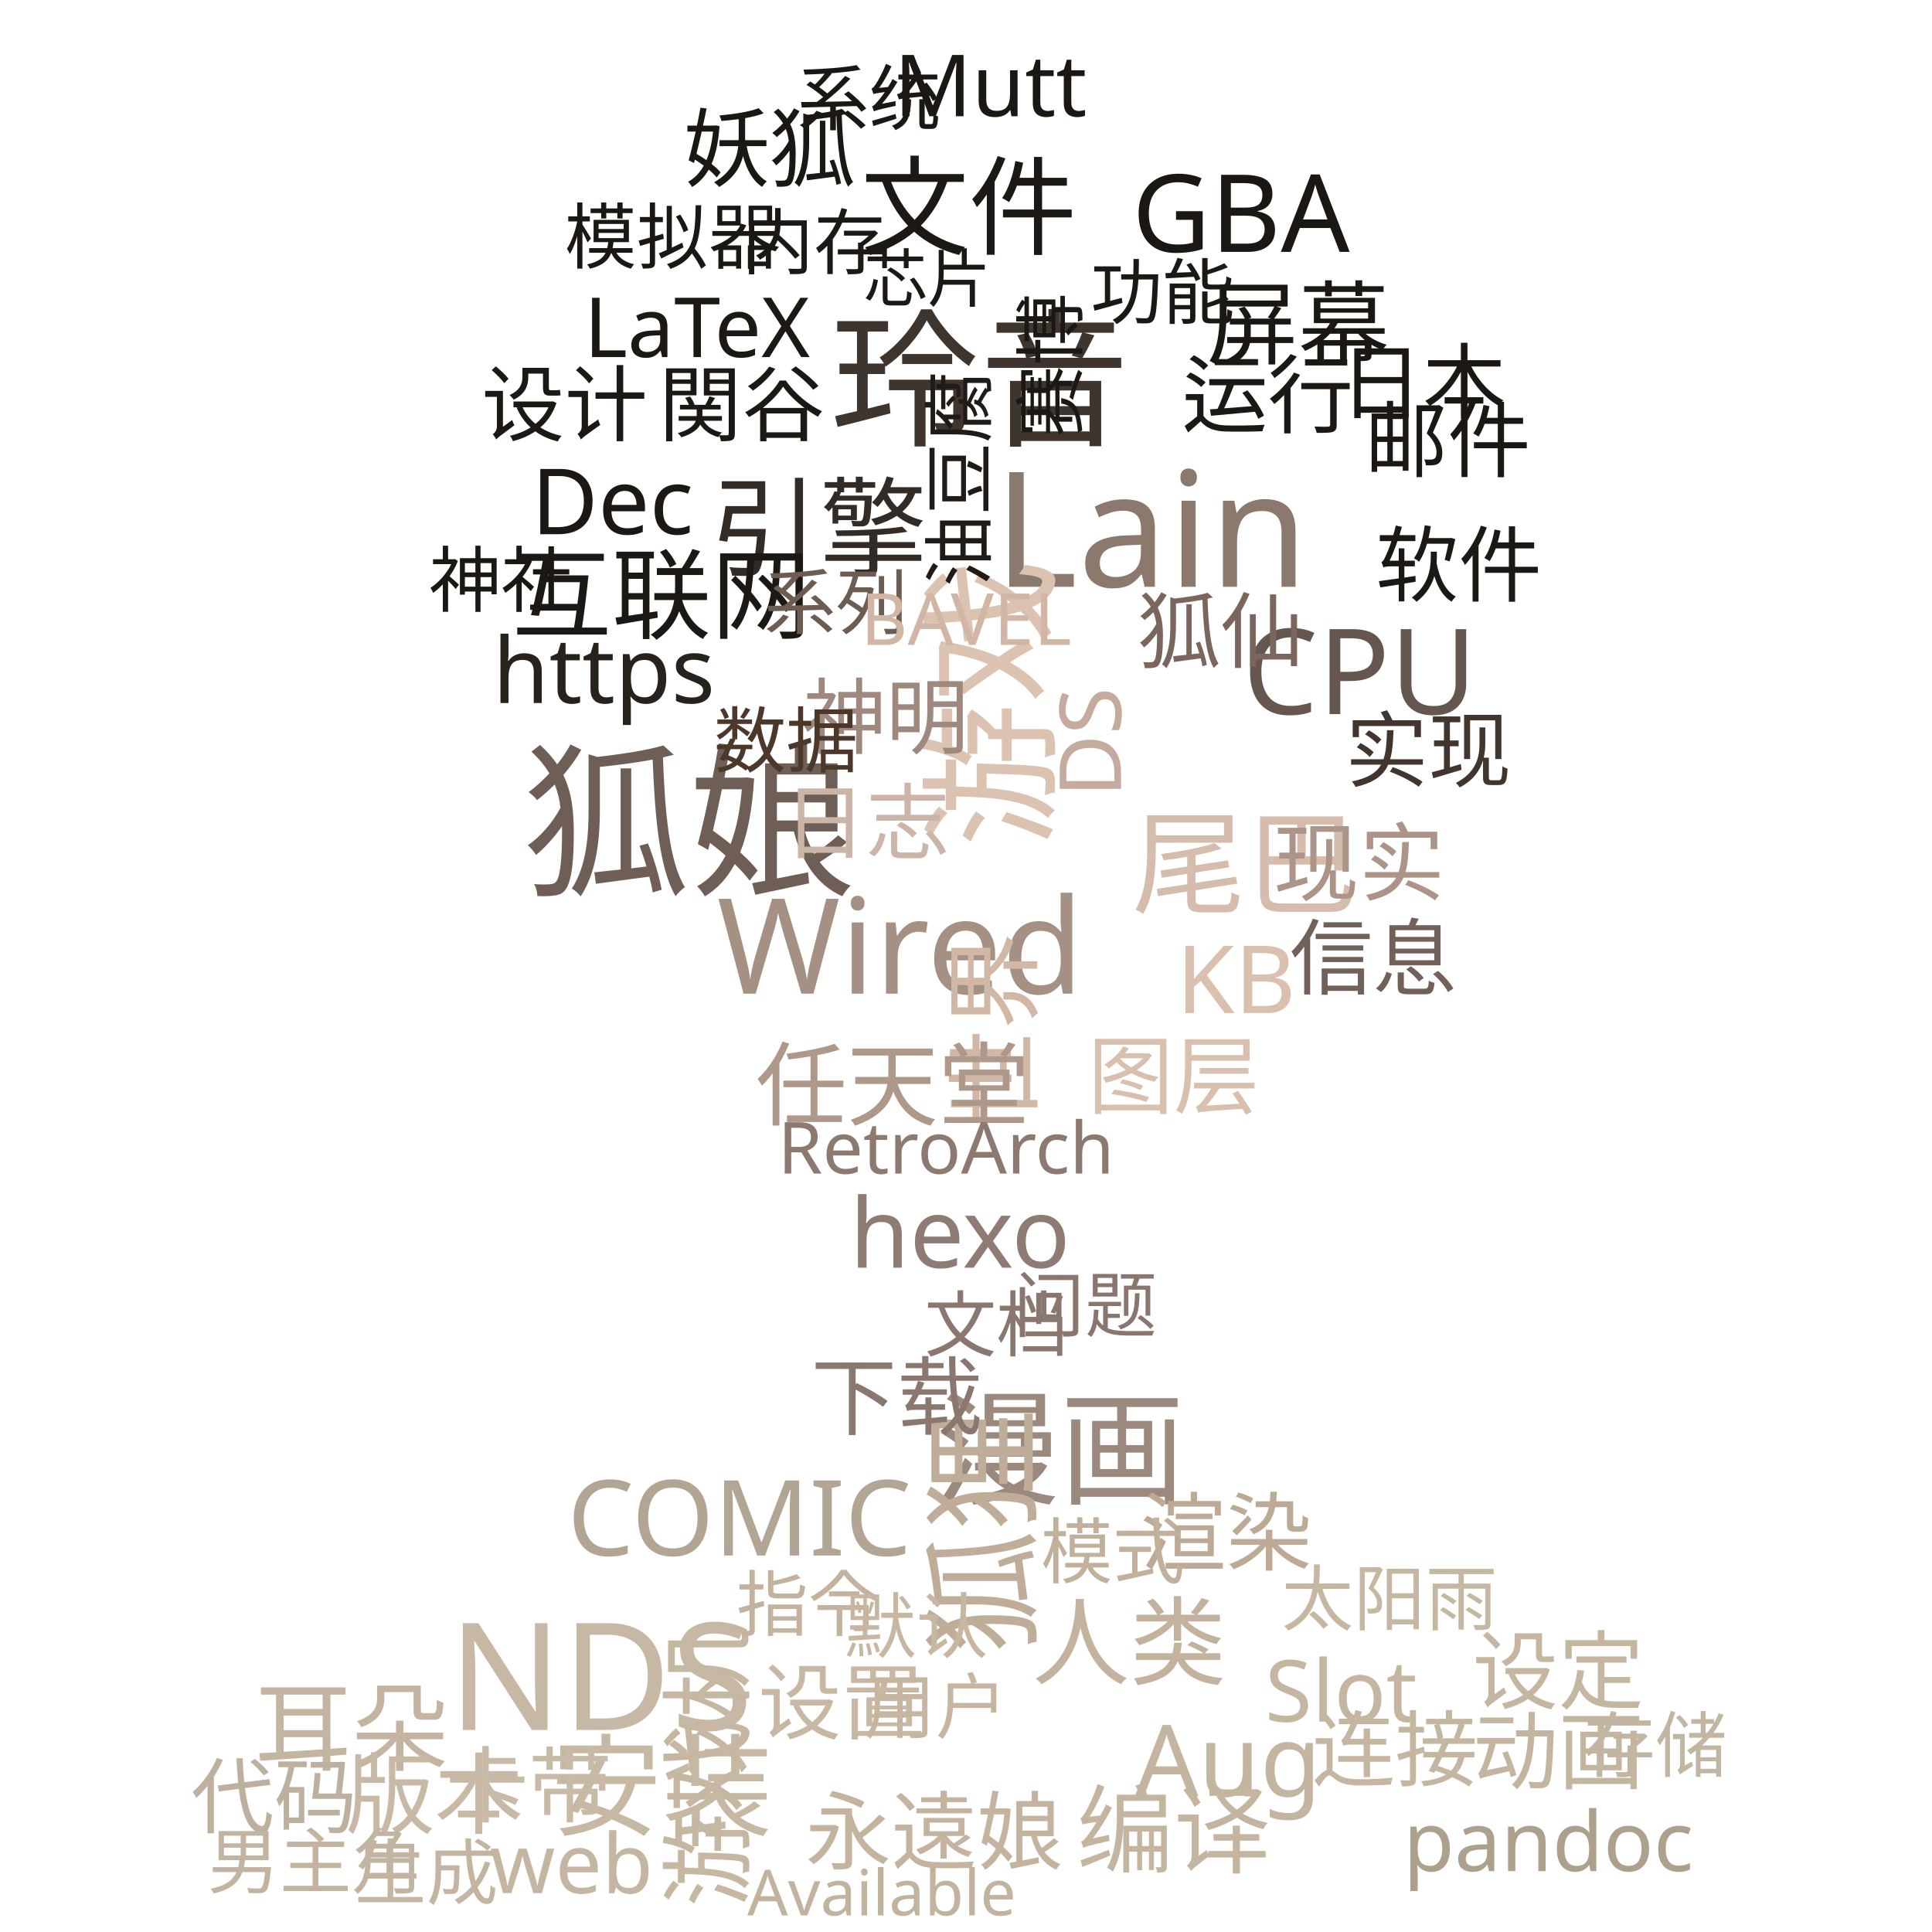
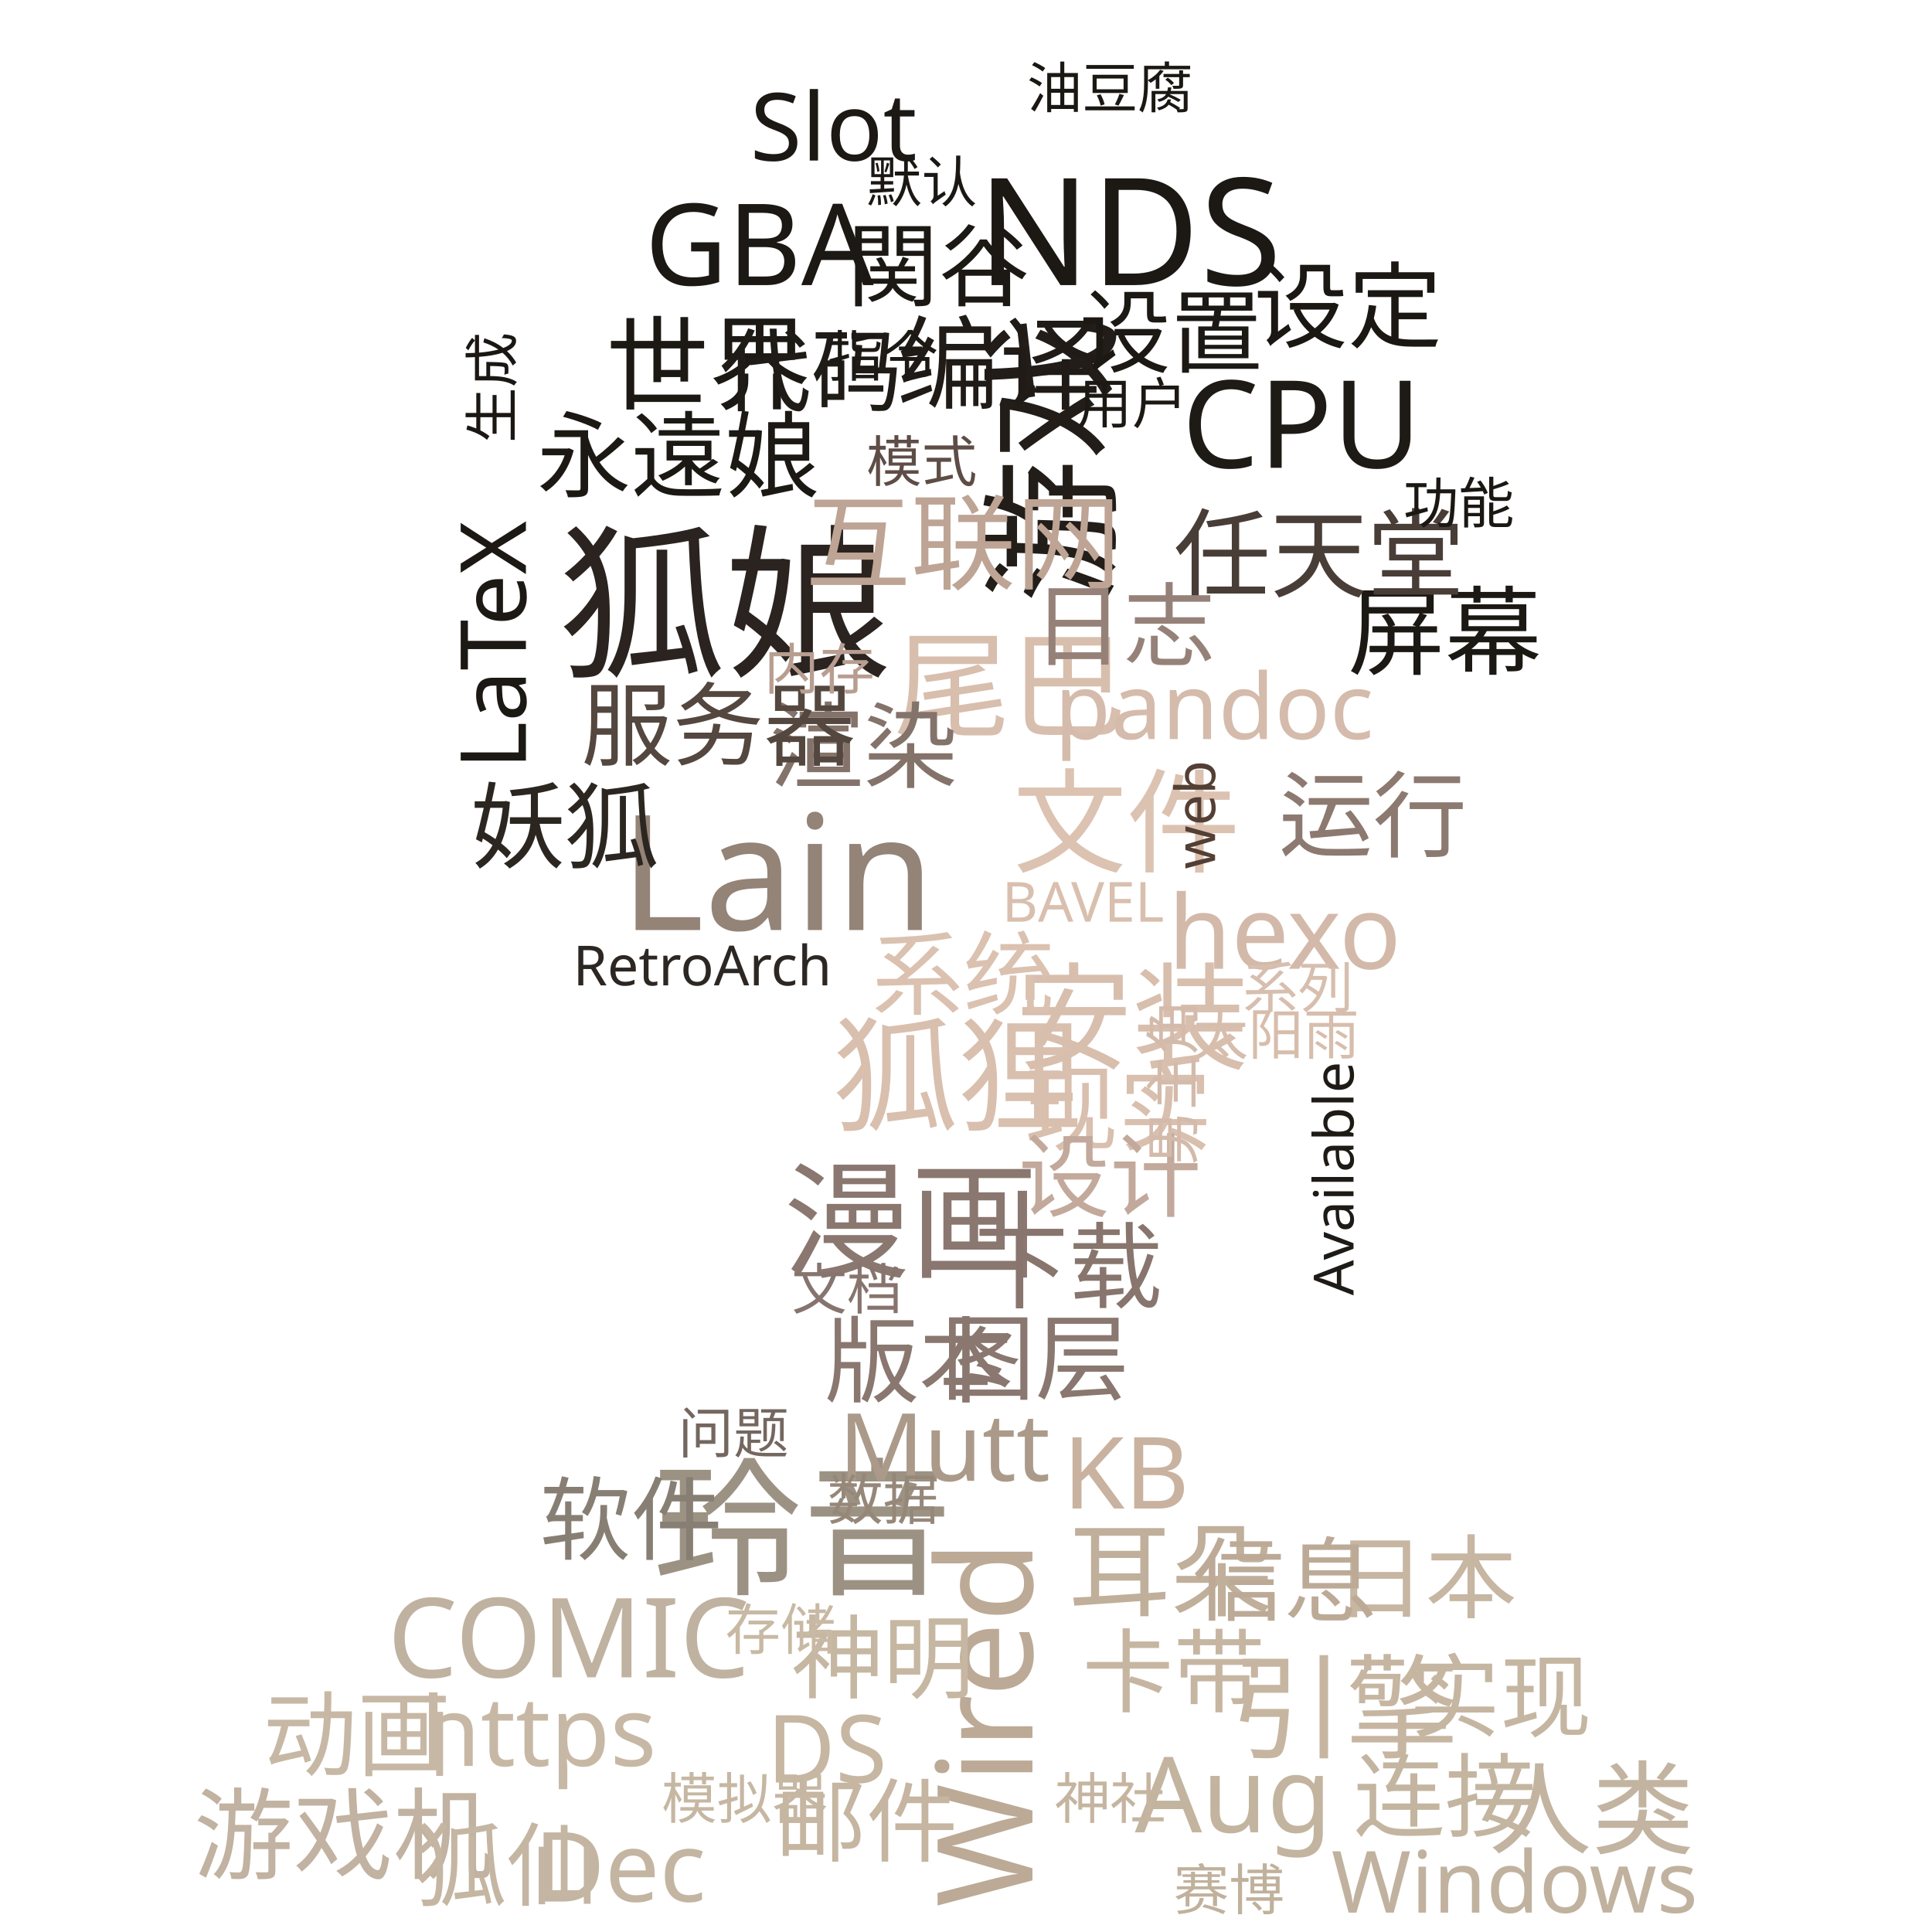
<svg xmlns="http://www.w3.org/2000/svg" width="698" height="698">
  <style>text{font-family:'Droid Sans Mono';font-weight:normal;font-style:normal;}</style>
-   <text transform="translate(189,319)" font-size="60" style="fill:rgb(110, 94, 86)">狐娘</text>
-   <text transform="translate(359,212)" font-size="58" style="fill:rgb(139, 121, 110)">Lain</text>
-   <text transform="translate(162,625)" font-size="54" style="fill:rgb(199, 184, 165)">NDS</text>
-   <text transform="translate(300,157)" font-size="54" style="fill:rgb(62, 53, 47)">玲音</text>
-   <text transform="translate(377,306) rotate(-90)" font-size="52" style="fill:rgb(220, 194, 177)">游戏</text>
-   <text transform="translate(259,359)" font-size="48" style="fill:rgb(165, 145, 132)">Wired</text>
-   <text transform="translate(338,540)" font-size="45" style="fill:rgb(156, 137, 125)">漫画</text>
-   <text transform="translate(371,597) rotate(-90)" font-size="44" style="fill:rgb(191, 173, 153)">狐狸</text>
-   <text transform="translate(449,258)" font-size="43" style="fill:rgb(101, 86, 79)">CPU</text>
-   <text transform="translate(409,327)" font-size="41" style="fill:rgb(213, 188, 172)">尾巴</text>
-   <text transform="translate(199,660)" font-size="40" style="fill:rgb(199, 184, 164)">安装</text>
-   <text transform="translate(311,89)" font-size="39" style="fill:rgb(28, 24, 20)">文件</text>
-   <text transform="translate(257,205)" font-size="39" style="fill:rgb(51, 43, 37)">引擎</text>
-   <text transform="translate(409,91)" font-size="39" style="fill:rgb(27, 24, 20)">GBA</text>
-   <text transform="translate(205,562)" font-size="38" style="fill:rgb(178, 165, 148)">COMIC</text>
-   <text transform="translate(410,649)" font-size="36" style="fill:rgb(196, 181, 160)">Aug</text>
-   <text transform="translate(185,228)" font-size="36" style="fill:rgb(28, 24, 20)">互联网</text>
-   <text transform="translate(372,407) rotate(-90)" font-size="35" style="fill:rgb(209, 183, 166)">世界</text>
-   <text transform="translate(389,674)" font-size="35" style="fill:rgb(196, 181, 160)">编译</text>
-   <text transform="translate(373,606)" font-size="35" style="fill:rgb(195, 178, 157)">人类</text>
-   <text transform="translate(92,637)" font-size="35" style="fill:rgb(196, 181, 162)">耳朵</text>
-   <text transform="translate(307,458)" font-size="35" style="fill:rgb(142, 123, 115)">hexo</text>
-   <text transform="translate(425,366)" font-size="34" style="fill:rgb(218, 192, 175)">KB</text>
-   <text transform="translate(268,689) rotate(-90)" font-size="34" style="fill:rgb(198, 183, 163)">游戏机</text>
-   <text transform="translate(436,129)" font-size="33" style="fill:rgb(27, 24, 19)">屏幕</text>
-   <text transform="translate(178,254)" font-size="33" style="fill:rgb(40, 34, 29)">https</text>
-   <text transform="translate(273,404)" font-size="33" style="fill:rgb(174, 152, 138)">任天堂</text>
-   <text transform="translate(192,193)" font-size="33" style="fill:rgb(28, 24, 20)">Dec</text>
-   <text transform="translate(125,660)" font-size="32" style="fill:rgb(199, 185, 165)">版本</text>
-   <text transform="translate(293,516)" font-size="31" style="fill:rgb(137, 119, 112)">下载</text>
-   <text transform="translate(412,565)" font-size="31" style="fill:rgb(189, 170, 150)">渲染</text>
-   <text transform="translate(460,323)" font-size="31" style="fill:rgb(172, 149, 136)">现实</text>
-   <text transform="translate(405,288) rotate(-90)" font-size="31" style="fill:rgb(196, 171, 157)">DS</text>
-   <text transform="translate(393,400)" font-size="31" style="fill:rgb(217, 191, 174)">图层</text>
-   <text transform="translate(291,673)" font-size="31" style="fill:rgb(195, 179, 159)">永遠娘</text>
-   <text transform="translate(247,65)" font-size="31" style="fill:rgb(27, 24, 19)">妖狐</text>
-   <text transform="translate(427,154)" font-size="31" style="fill:rgb(28, 24, 20)">运行</text>
-   <text transform="translate(532,615)" font-size="31" style="fill:rgb(197, 182, 162)">设定</text>
-   <text transform="translate(532,644)" font-size="31" style="fill:rgb(196, 181, 161)">动画</text>
-   <text transform="translate(323,42)" font-size="31" style="fill:rgb(27, 24, 19)">Mutt</text>
-   <text transform="translate(457,622)" font-size="31" style="fill:rgb(197, 182, 161)">Slot</text>
-   <text transform="translate(274,626)" font-size="30" style="fill:rgb(199, 183, 163)">设置</text>
-   <text transform="translate(507,676)" font-size="30" style="fill:rgb(173, 160, 141)">pandoc</text>
-   <text transform="translate(290,270)" font-size="30" style="fill:rgb(159, 137, 126)">神明</text>
-   <text transform="translate(411,239)" font-size="30" style="fill:rgb(122, 102, 93)">狐仙</text>
-   <text transform="translate(211,129)" font-size="30" style="fill:rgb(28, 25, 20)">LaTeX</text>
-   <text transform="translate(69,660)" font-size="30" style="fill:rgb(190, 176, 158)">代码</text>
-   <text transform="translate(474,643)" font-size="30" style="fill:rgb(197, 182, 161)">连接</text>
-   <text transform="translate(283,308)" font-size="30" style="fill:rgb(203, 181, 168)">日志</text>
-   <text transform="translate(484,149)" font-size="30" style="fill:rgb(27, 24, 19)">日本</text>
-   <text transform="translate(238,157)" font-size="30" style="fill:rgb(28, 25, 20)">関谷</text>
-   <text transform="translate(174,157)" font-size="30" style="fill:rgb(28, 24, 20)">设计</text>
-   <text transform="translate(466,357)" font-size="30" style="fill:rgb(114, 97, 89)">信息</text>
-   <text transform="translate(161,656)" font-size="30" style="fill:rgb(200, 186, 166)">卡带</text>
-   <text transform="translate(486,282)" font-size="30" style="fill:rgb(66, 53, 46)">实现</text>
-   <text transform="translate(493,170)" font-size="30" style="fill:rgb(27, 24, 20)">邮件</text>
-   <text transform="translate(497,215)" font-size="30" style="fill:rgb(28, 25, 20)">软件</text>
-   <text transform="translate(177,684)" font-size="30" style="fill:rgb(196, 182, 162)">web</text>
-   <text transform="translate(281,424)" font-size="26" style="fill:rgb(140, 121, 112)">RetroArch</text>
-   <text transform="translate(128,686)" font-size="26" style="fill:rgb(196, 181, 163)">生成</text>
-   <text transform="translate(288,45)" font-size="26" style="fill:rgb(27, 24, 19)">系统</text>
-   <text transform="translate(356,212) rotate(-90)" font-size="26" style="fill:rgb(32, 27, 23)">油豆腐</text>
-   <text transform="translate(389,158) rotate(-90)" font-size="26" style="fill:rgb(28, 25, 20)">赛博</text>
-   <text transform="translate(276,227)" font-size="26" style="fill:rgb(109, 92, 81)">系列</text>
-   <text transform="translate(155,219)" font-size="26" style="fill:rgb(27, 24, 20)">神社</text>
-   <text transform="translate(394,115)" font-size="26" style="fill:rgb(28, 24, 20)">功能</text>
-   <text transform="translate(376,570)" font-size="26" style="fill:rgb(193, 176, 156)">模式</text>
-   <text transform="translate(463,587)" font-size="26" style="fill:rgb(198, 183, 163)">太阳雨</text>
-   <text transform="translate(311,233)" font-size="26" style="fill:rgb(209, 182, 166)">BAVEL</text>
-   <text transform="translate(204,95)" font-size="26" style="fill:rgb(27, 24, 20)">模拟器</text>
-   <text transform="translate(258,277)" font-size="26" style="fill:rgb(76, 56, 43)">数据</text>
-   <text transform="translate(366,481)" font-size="26" style="fill:rgb(136, 118, 111)">问题</text>
-   <text transform="translate(75,682)" font-size="26" style="fill:rgb(194, 180, 161)">男主角</text>
-   <text transform="translate(572,640)" font-size="26" style="fill:rgb(194, 181, 162)">存储</text>
-   <text transform="translate(266,589)" font-size="26" style="fill:rgb(195, 178, 158)">指令</text>
-   <text transform="translate(334,488)" font-size="26" style="fill:rgb(137, 119, 112)">文档</text>
-   <text transform="translate(268,97)" font-size="26" style="fill:rgb(28, 25, 20)">内存</text>
-   <text transform="translate(312,626)" font-size="26" style="fill:rgb(198, 182, 161)">用户</text>
-   <text transform="translate(305,597)" font-size="26" style="fill:rgb(199, 183, 162)">默认</text>
-   <text transform="translate(270,692)" font-size="23" style="fill:rgb(193, 179, 158)">Available</text>
-   <text transform="translate(312,109)" font-size="23" style="fill:rgb(28, 25, 20)">芯片</text>
+   <text transform="translate(202,240)" font-size="60" style="fill:rgb(42, 35, 31)">狐娘</text>
+   <text transform="translate(224,336)" font-size="58" style="fill:rgb(148, 131, 119)">Lain</text>
+   <text transform="translate(353,103)" font-size="54" style="fill:rgb(28, 24, 20)">NDS</text>
+   <text transform="translate(236,572)" font-size="54" style="fill:rgb(156, 146, 131)">玲音</text>
+   <text transform="translate(399,218) rotate(-90)" font-size="52" style="fill:rgb(34, 29, 24)">游戏</text>
+   <text transform="translate(373,689) rotate(-90)" font-size="48" style="fill:rgb(188, 170, 150)">Wired</text>
+   <text transform="translate(283,458)" font-size="46" style="fill:rgb(138, 119, 111)">漫画</text>
+   <text transform="translate(301,405)" font-size="45" style="fill:rgb(217, 191, 174)">狐狸</text>
+   <text transform="translate(427,169)" font-size="44" style="fill:rgb(30, 26, 21)">CPU</text>
+   <text transform="translate(323,263)" font-size="42" style="fill:rgb(216, 190, 173)">尾巴</text>
+   <text transform="translate(367,383)" font-size="42" style="fill:rgb(216, 190, 173)">安装</text>
+   <text transform="translate(366,312)" font-size="41" style="fill:rgb(220, 194, 177)">文件</text>
+   <text transform="translate(445,632)" font-size="41" style="fill:rgb(198, 182, 161)">引擎</text>
+   <text transform="translate(233,103)" font-size="41" style="fill:rgb(28, 25, 20)">GBA</text>
+   <text transform="translate(140,606)" font-size="40" style="fill:rgb(192, 178, 160)">COMIC</text>
+   <text transform="translate(410,662)" font-size="38" style="fill:rgb(195, 180, 159)">Aug</text>
+   <text transform="translate(291,210)" font-size="38" style="fill:rgb(190, 164, 148)">互联网</text>
+   <text transform="translate(219,145)" font-size="37" style="fill:rgb(28, 25, 20)">世界</text>
+   <text transform="translate(324,145)" font-size="37" style="fill:rgb(32, 27, 23)">编译</text>
+   <text transform="translate(538,667)" font-size="37" style="fill:rgb(194, 180, 160)">人类</text>
+   <text transform="translate(386,581)" font-size="37" style="fill:rgb(192, 175, 154)">耳朵</text>
+   <text transform="translate(422,350)" font-size="37" style="fill:rgb(211, 185, 169)">hexo</text>
+   <text transform="translate(384,545)" font-size="36" style="fill:rgb(201, 178, 159)">KB</text>
+   <text transform="translate(70,676)" font-size="36" style="fill:rgb(193, 178, 161)">游戏机</text>
+   <text transform="translate(487,241)" font-size="35" style="fill:rgb(28, 25, 20)">屏幕</text>
+   <text transform="translate(152,638)" font-size="35" style="fill:rgb(199, 184, 165)">https</text>
+   <text transform="translate(424,213)" font-size="35" style="fill:rgb(73, 61, 55)">任天堂</text>
+   <text transform="translate(193,687)" font-size="35" style="fill:rgb(196, 181, 162)">Dec</text>
+   <text transform="translate(298,504)" font-size="34" style="fill:rgb(137, 119, 112)">版本</text>
+   <text transform="translate(462,307)" font-size="34" style="fill:rgb(140, 121, 112)">运行</text>
+   <text transform="translate(352,470)" font-size="34" style="fill:rgb(136, 117, 109)">下载</text>
+   <text transform="translate(278,282)" font-size="34" style="fill:rgb(132, 115, 106)">渲染</text>
+   <text transform="translate(370,413)" font-size="34" style="fill:rgb(217, 191, 174)">现实</text>
+   <text transform="translate(95,639)" font-size="34" style="fill:rgb(199, 184, 165)">动画</text>
+   <text transform="translate(277,644)" font-size="34" style="fill:rgb(198, 182, 162)">DS</text>
+   <text transform="translate(340,503)" font-size="34" style="fill:rgb(137, 119, 112)">图层</text>
+   <text transform="translate(194,177)" font-size="34" style="fill:rgb(28, 25, 20)">永遠娘</text>
+   <text transform="translate(170,311)" font-size="34" style="fill:rgb(44, 38, 33)">妖狐</text>
+   <text transform="translate(453,123)" font-size="34" style="fill:rgb(27, 24, 19)">设定</text>
+   <text transform="translate(271,58)" font-size="34" style="fill:rgb(28, 24, 20)">Slot</text>
+   <text transform="translate(303,535)" font-size="34" style="fill:rgb(171, 154, 138)">Mutt</text>
+   <text transform="translate(390,132)" font-size="33" style="fill:rgb(28, 24, 20)">设置</text>
+   <text transform="translate(381,267)" font-size="33" style="fill:rgb(213, 187, 171)">pandoc</text>
+   <text transform="translate(489,661)" font-size="33" style="fill:rgb(195, 181, 160)">连接</text>
+   <text transform="translate(210,274)" font-size="33" style="fill:rgb(84, 71, 63)">服务器</text>
+   <text transform="translate(286,611)" font-size="33" style="fill:rgb(198, 183, 162)">神明</text>
+   <text transform="translate(260,146)" font-size="33" style="fill:rgb(31, 27, 22)">代码</text>
+   <text transform="translate(150,686)" font-size="33" style="fill:rgb(196, 182, 162)">狐仙</text>
+   <text transform="translate(190,278) rotate(-90)" font-size="33" style="fill:rgb(28, 25, 20)">LaTeX</text>
+   <text transform="translate(373,238)" font-size="33" style="fill:rgb(150, 129, 120)">日志</text>
+   <text transform="translate(482,582)" font-size="33" style="fill:rgb(198, 182, 162)">日本</text>
+   <text transform="translate(509,625)" font-size="33" style="fill:rgb(197, 182, 162)">实现</text>
+   <text transform="translate(306,108)" font-size="33" style="fill:rgb(28, 25, 20)">関谷</text>
+   <text transform="translate(368,437)" font-size="33" style="fill:rgb(194, 169, 155)">设计</text>
+   <text transform="translate(431,583)" font-size="33" style="fill:rgb(188, 170, 151)">信息</text>
+   <text transform="translate(391,616)" font-size="33" style="fill:rgb(198, 182, 161)">卡带</text>
+   <text transform="translate(315,364)" font-size="33" style="fill:rgb(219, 193, 176)">系统</text>
+   <text transform="translate(280,670)" font-size="33" style="fill:rgb(197, 181, 161)">邮件</text>
+   <text transform="translate(195,561)" font-size="33" style="fill:rgb(135, 127, 116)">软件</text>
+   <text transform="translate(481,691)" font-size="31" style="fill:rgb(192, 178, 158)">Windows</text>
+   <text transform="translate(207,356)" font-size="20" style="fill:rgb(45, 39, 35)">RetroArch</text>
+   <text transform="translate(439,314) rotate(-90)" font-size="20" style="fill:rgb(84, 63, 53)">web</text>
+   <text transform="translate(185,160) rotate(-90)" font-size="20" style="fill:rgb(27, 24, 19)">生成</text>
+   <text transform="translate(507,189)" font-size="20" style="fill:rgb(27, 24, 20)">功能</text>
+   <text transform="translate(371,39)" font-size="20" style="fill:rgb(27, 24, 19)">油豆腐</text>
+   <text transform="translate(424,690)" font-size="20" style="fill:rgb(192, 177, 156)">赛博</text>
+   <text transform="translate(449,364)" font-size="20" style="fill:rgb(215, 190, 174)">系列</text>
+   <text transform="translate(381,657)" font-size="20" style="fill:rgb(197, 181, 160)">神社</text>
+   <text transform="translate(313,174)" font-size="20" style="fill:rgb(94, 77, 70)">模式</text>
+   <text transform="translate(431,381)" font-size="20" style="fill:rgb(215, 189, 172)">太阳雨</text>
+   <text transform="translate(299,136)" font-size="20" style="fill:rgb(28, 25, 20)">指令</text>
+   <text transform="translate(362,333)" font-size="20" style="fill:rgb(217, 191, 174)">BAVEL</text>
+   <text transform="translate(239,657)" font-size="20" style="fill:rgb(198, 183, 163)">模拟器</text>
+   <text transform="translate(299,549)" font-size="20" style="fill:rgb(150, 136, 121)">数据</text>
+   <text transform="translate(245,525)" font-size="20" style="fill:rgb(116, 103, 95)">问题</text>
+   <text transform="translate(431,421) rotate(-90)" font-size="20" style="fill:rgb(211, 186, 170)">男主角</text>
+   <text transform="translate(262,596)" font-size="20" style="fill:rgb(200, 185, 164)">存储</text>
+   <text transform="translate(286,473)" font-size="20" style="fill:rgb(135, 116, 110)">文档</text>
+   <text transform="translate(276,249)" font-size="20" style="fill:rgb(184, 158, 144)">内存</text>
+   <text transform="translate(389,153)" font-size="20" style="fill:rgb(28, 25, 20)">用户</text>
+   <text transform="translate(313,73)" font-size="20" style="fill:rgb(27, 24, 20)">默认</text>
+   <text transform="translate(489,468) rotate(-90)" font-size="20" style="fill:rgb(30, 27, 23)">Available</text>
</svg>
